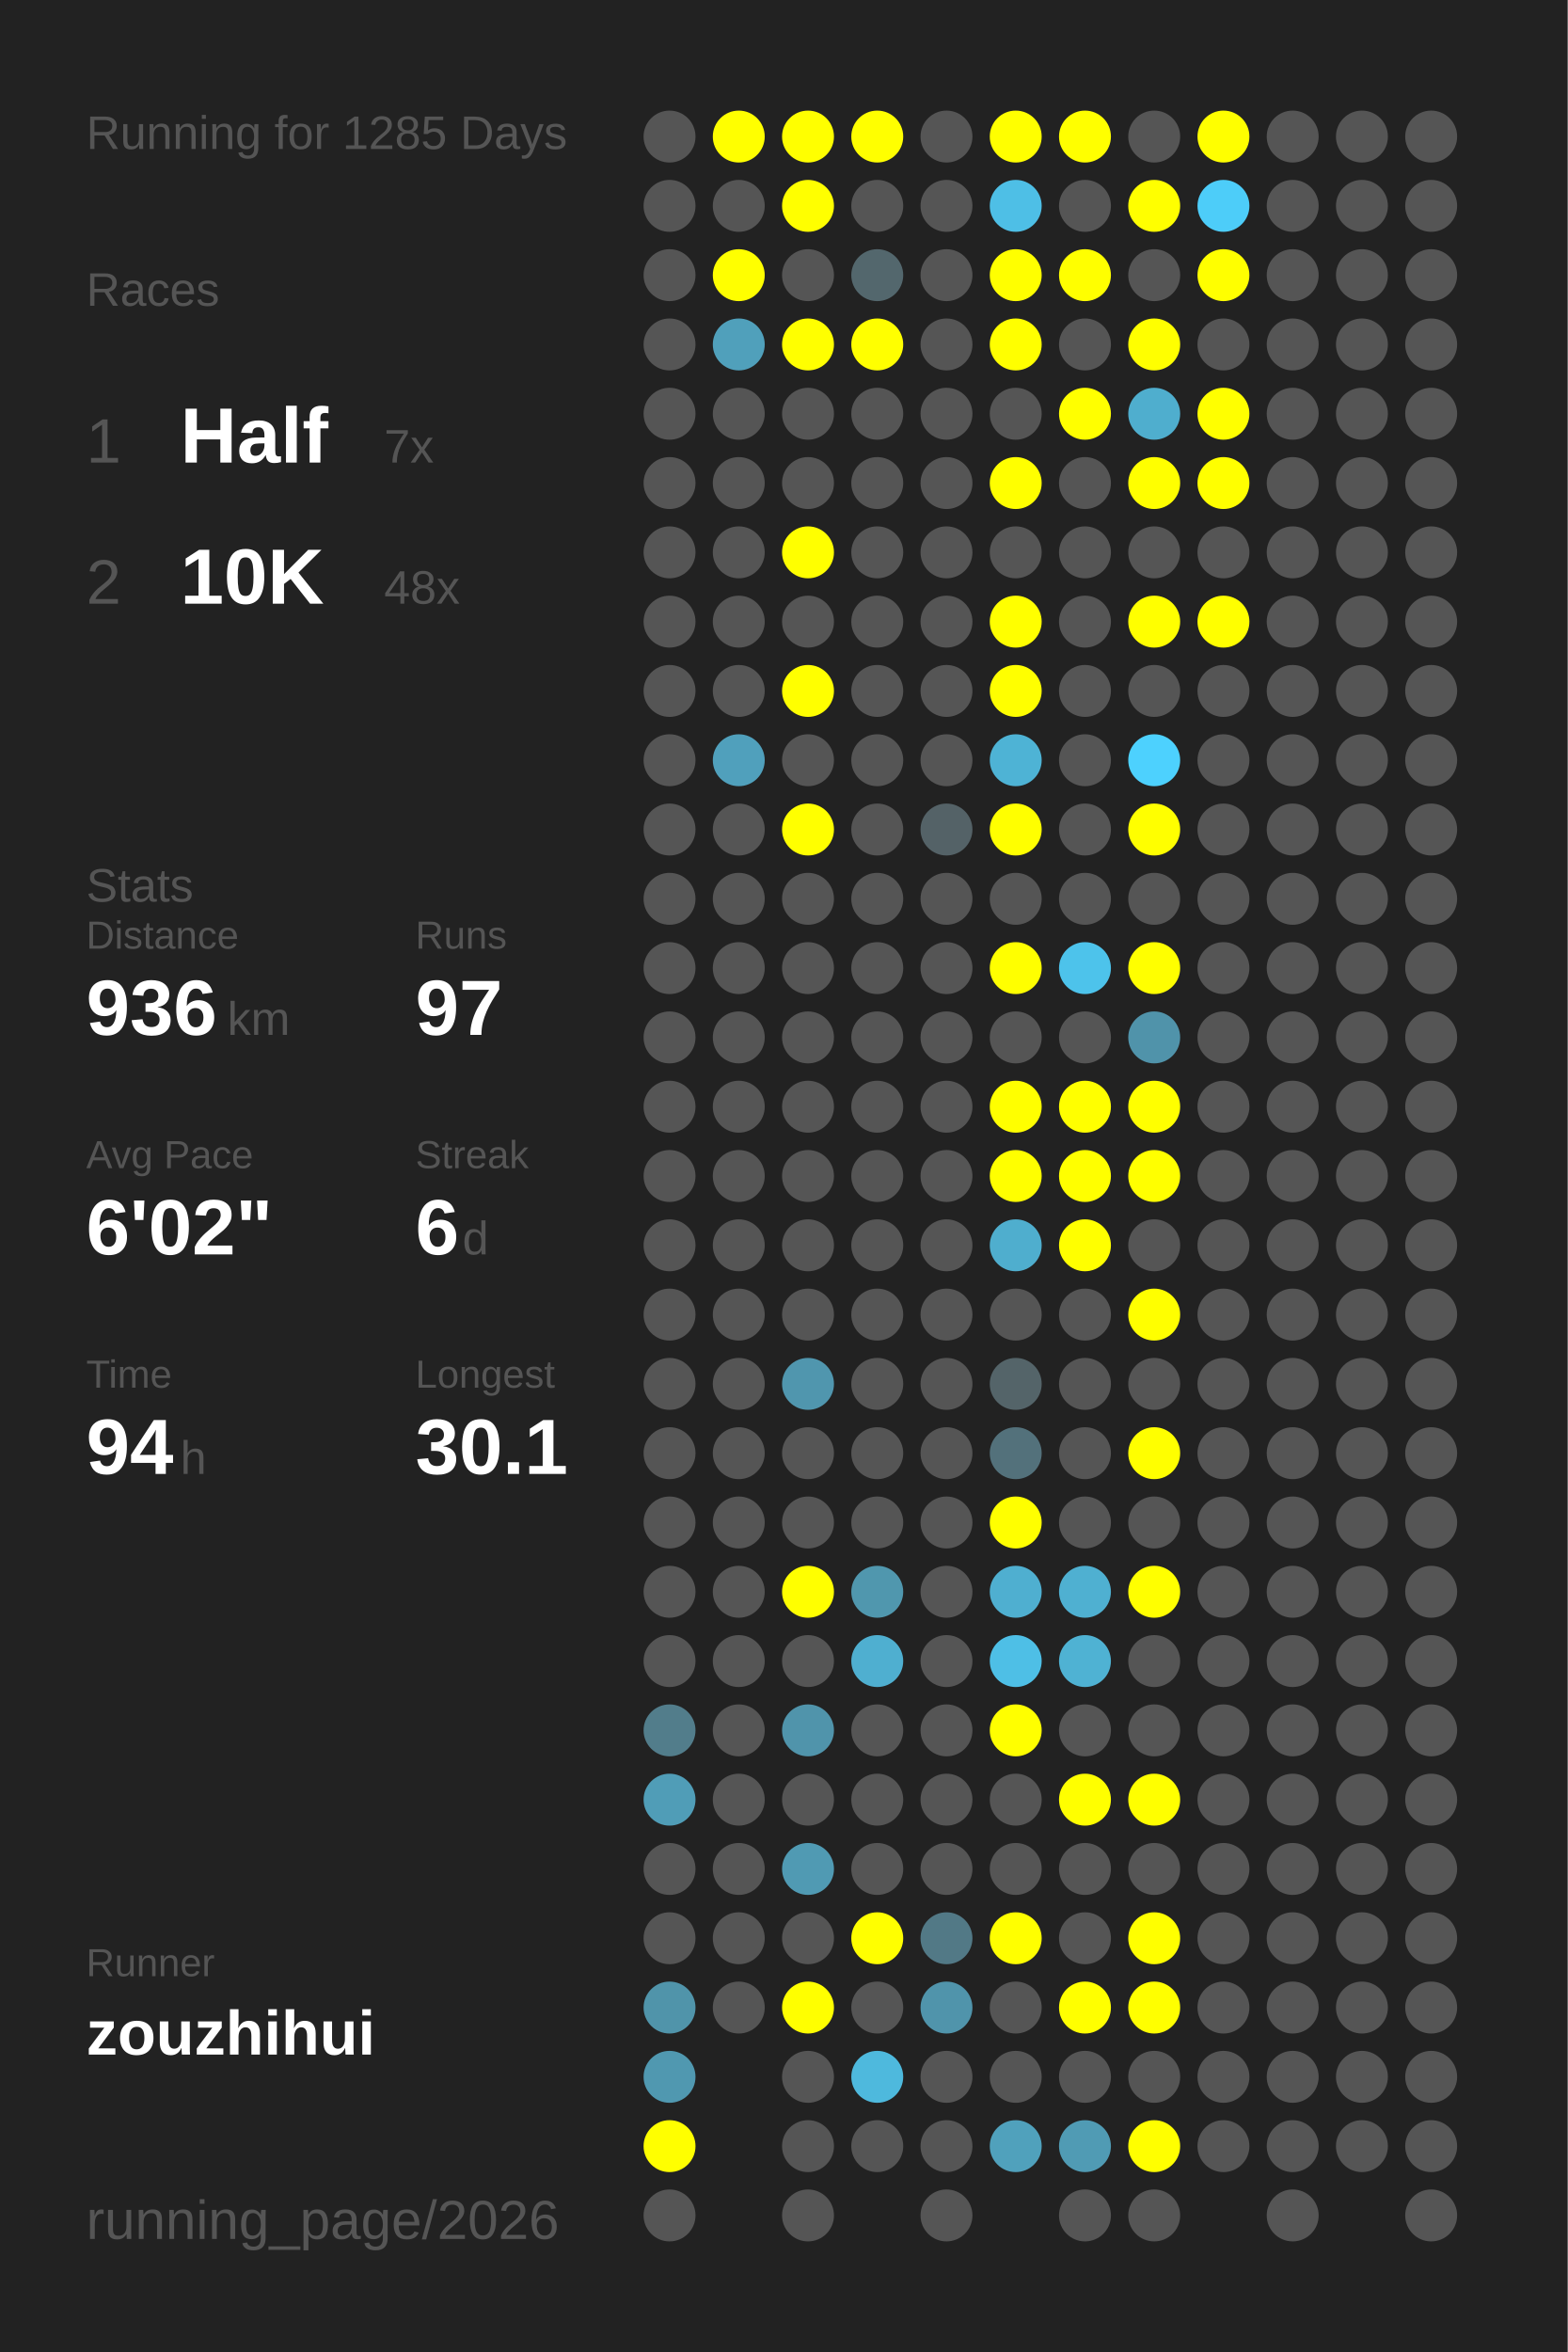
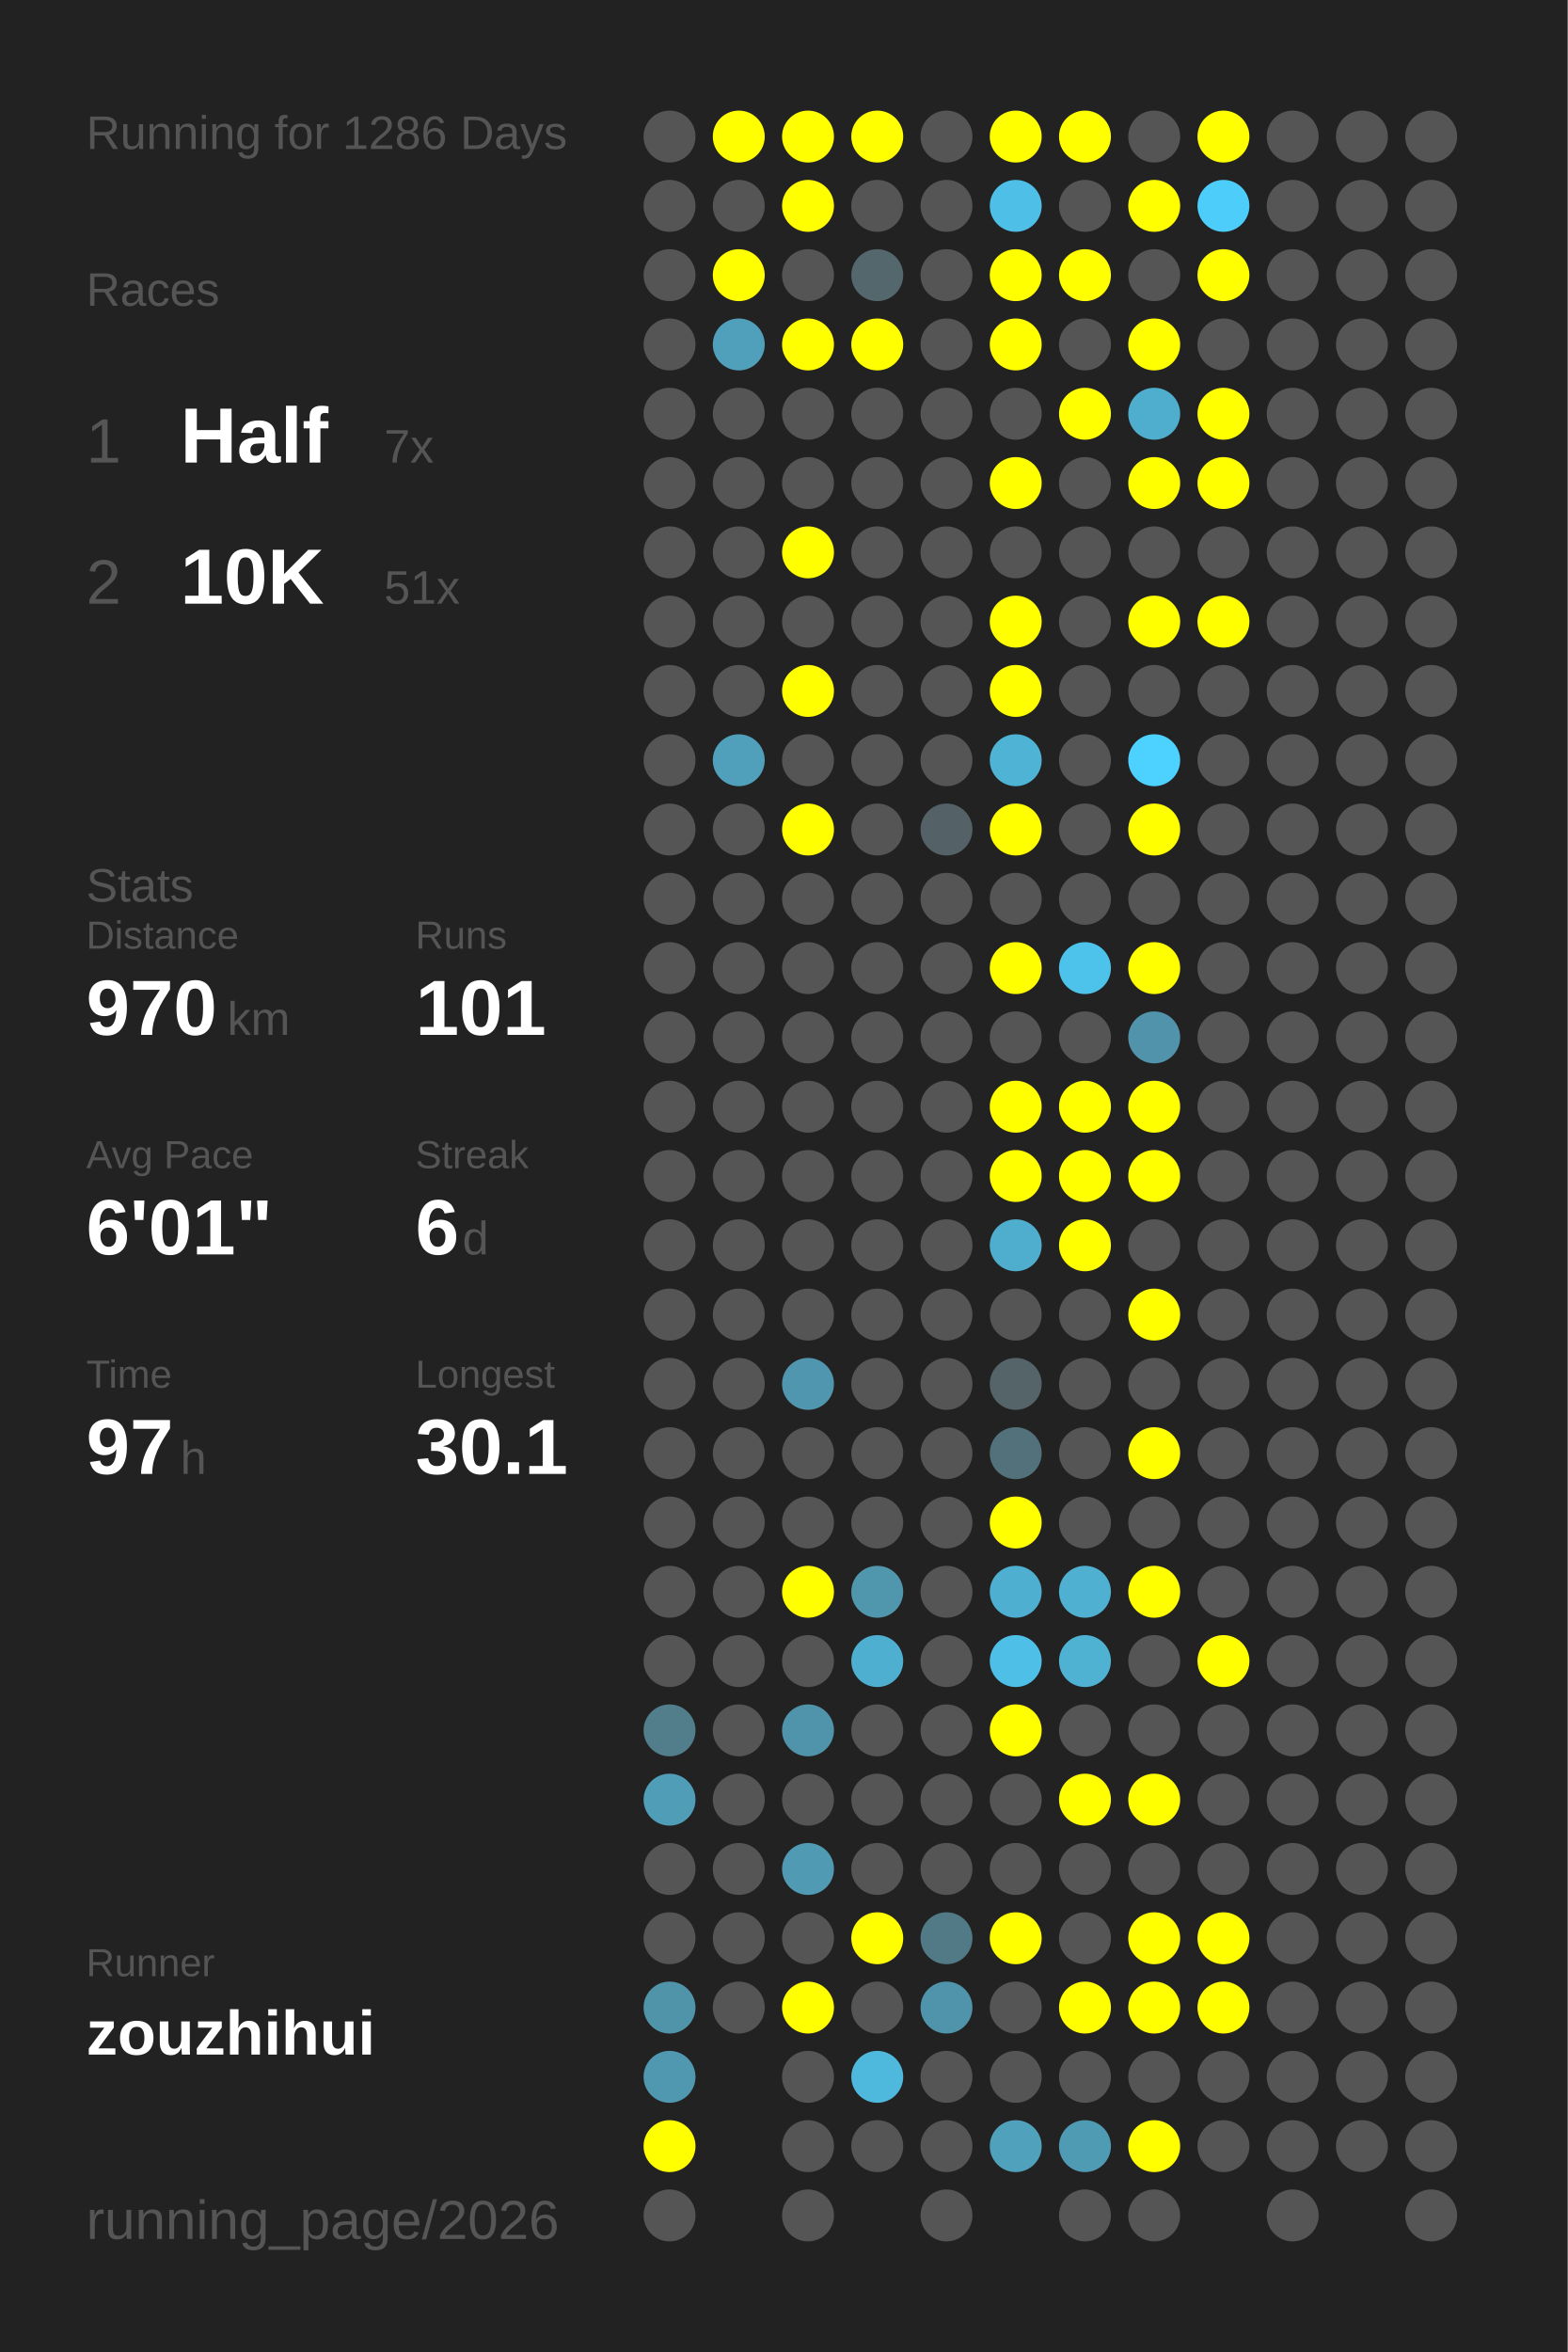
<svg xmlns="http://www.w3.org/2000/svg" baseProfile="full" height="300mm" version="1.1" viewBox="0,0,200,300" width="200mm">
  <defs />
  <rect fill="#222222" height="300" width="200" x="0" y="0" />
-   <text fill="#555555" style="font-size:6px; font-family:Arial;" x="11" y="19">Running for 1285 Days</text>
+   <text fill="#555555" style="font-size:6px; font-family:Arial;" x="11" y="19">Running for 1286 Days</text>
  <text fill="#555555" style="font-size:6px; font-family:Arial;" x="11" y="39">Races</text>
  <text fill="#555555" style="font-size:8px; font-family:Arial;" x="11" y="59">1</text>
  <text fill="#FFFFFF" style="font-size:10px; font-family:Arial; font-weight:bold;" x="23" y="59">Half</text>
  <text fill="#555555" style="font-size:6px; font-family:Arial;" x="49" y="59">7x</text>
  <text fill="#555555" style="font-size:8px; font-family:Arial;" x="11" y="77">2</text>
  <text fill="#FFFFFF" style="font-size:10px; font-family:Arial; font-weight:bold;" x="23" y="77">10K</text>
-   <text fill="#555555" style="font-size:6px; font-family:Arial;" x="49" y="77">48x</text>
+   <text fill="#555555" style="font-size:6px; font-family:Arial;" x="49" y="77">51x</text>
  <text fill="#555555" style="font-size:6px; font-family:Arial;" x="11" y="115">Stats</text>
  <text fill="#555555" style="font-size:5px; font-family:Arial;" x="11" y="121">Distance</text>
-   <text fill="#FFFFFF" style="font-size:10px; font-family:Arial; font-weight:bold;" x="11" y="132">936</text>
+   <text fill="#FFFFFF" style="font-size:10px; font-family:Arial; font-weight:bold;" x="11" y="132">970</text>
  <text fill="#555555" style="font-size:6px; font-family:Arial;" x="29" y="132">km</text>
  <text fill="#555555" style="font-size:5px; font-family:Arial;" x="53" y="121">Runs</text>
-   <text fill="#FFFFFF" style="font-size:10px; font-family:Arial; font-weight:bold;" x="53" y="132">97</text>
+   <text fill="#FFFFFF" style="font-size:10px; font-family:Arial; font-weight:bold;" x="53" y="132">101</text>
  <text fill="#555555" style="font-size:5px; font-family:Arial;" x="11" y="149">Avg Pace</text>
-   <text fill="#FFFFFF" style="font-size:10px; font-family:Arial; font-weight:bold;" x="11" y="160">6'02"</text>
+   <text fill="#FFFFFF" style="font-size:10px; font-family:Arial; font-weight:bold;" x="11" y="160">6'01"</text>
  <text fill="#555555" style="font-size:5px; font-family:Arial;" x="53" y="149">Streak</text>
  <text fill="#FFFFFF" style="font-size:10px; font-family:Arial; font-weight:bold;" x="53" y="160">6</text>
  <text fill="#555555" style="font-size:6px; font-family:Arial;" x="59" y="160">d</text>
  <text fill="#555555" style="font-size:5px; font-family:Arial;" x="11" y="177">Time</text>
-   <text fill="#FFFFFF" style="font-size:10px; font-family:Arial; font-weight:bold;" x="11" y="188">94</text>
+   <text fill="#FFFFFF" style="font-size:10px; font-family:Arial; font-weight:bold;" x="11" y="188">97</text>
  <text fill="#555555" style="font-size:6px; font-family:Arial;" x="23" y="188">h</text>
  <text fill="#555555" style="font-size:5px; font-family:Arial;" x="53" y="177">Longest</text>
  <text fill="#FFFFFF" style="font-size:10px; font-family:Arial; font-weight:bold;" x="53" y="188">30.1</text>
  <text fill="#555555" style="font-size:5px; font-family:Arial;" x="11" y="252.065">Runner</text>
  <text fill="#FFFFFF" style="font-size:8px; font-family:Arial; font-weight:bold;" x="11" y="262.065">zouzhihui</text>
  <text fill="#555555" style="font-size:7px; font-family:Arial;" x="11" y="285.581">running_page/2026</text>
  <circle cx="85.417" cy="17.419" fill="#555555" r="3.312" />
  <circle cx="85.417" cy="26.258" fill="#555555" r="3.312" />
  <circle cx="85.417" cy="35.097" fill="#555555" r="3.312" />
  <circle cx="85.417" cy="43.935" fill="#555555" r="3.312" />
  <circle cx="85.417" cy="52.774" fill="#555555" r="3.312" />
  <circle cx="85.417" cy="61.613" fill="#555555" r="3.312" />
  <circle cx="85.417" cy="70.452" fill="#555555" r="3.312" />
  <circle cx="85.417" cy="79.29" fill="#555555" r="3.312" />
  <circle cx="85.417" cy="88.129" fill="#555555" r="3.312" />
  <circle cx="85.417" cy="96.968" fill="#555555" r="3.312" />
  <circle cx="85.417" cy="105.806" fill="#555555" r="3.312" />
  <circle cx="85.417" cy="114.645" fill="#555555" r="3.312" />
  <circle cx="85.417" cy="123.484" fill="#555555" r="3.312" />
  <circle cx="85.417" cy="132.323" fill="#555555" r="3.312" />
  <circle cx="85.417" cy="141.161" fill="#555555" r="3.312" />
  <circle cx="85.417" cy="150" fill="#555555" r="3.312" />
  <circle cx="85.417" cy="158.839" fill="#555555" r="3.312" />
  <circle cx="85.417" cy="167.677" fill="#555555" r="3.312" />
  <circle cx="85.417" cy="176.516" fill="#555555" r="3.312" />
  <circle cx="85.417" cy="185.355" fill="#555555" r="3.312" />
  <circle cx="85.417" cy="194.194" fill="#555555" r="3.312" />
  <circle cx="85.417" cy="203.032" fill="#555555" r="3.312" />
  <circle cx="85.417" cy="211.871" fill="#555555" r="3.312" />
  <circle cx="85.417" cy="220.71" fill="#527d8b" r="3.312" />
  <circle cx="85.417" cy="229.548" fill="#509db7" r="3.312" />
  <circle cx="85.417" cy="238.387" fill="#555555" r="3.312" />
  <circle cx="85.417" cy="247.226" fill="#555555" r="3.312" />
  <circle cx="85.417" cy="256.065" fill="#5094aa" r="3.312" />
  <circle cx="85.417" cy="264.903" fill="#5098b0" r="3.312" />
  <circle cx="85.417" cy="273.742" fill="#FFFF00" r="3.312" />
  <circle cx="85.417" cy="282.581" fill="#555555" r="3.312" />
  <circle cx="94.25" cy="17.419" fill="#FFFF00" r="3.312" />
  <circle cx="94.25" cy="26.258" fill="#555555" r="3.312" />
  <circle cx="94.25" cy="35.097" fill="#FFFF00" r="3.312" />
  <circle cx="94.25" cy="43.935" fill="#50a0bb" r="3.312" />
  <circle cx="94.25" cy="52.774" fill="#555555" r="3.312" />
  <circle cx="94.25" cy="61.613" fill="#555555" r="3.312" />
  <circle cx="94.25" cy="70.452" fill="#555555" r="3.312" />
  <circle cx="94.25" cy="79.29" fill="#555555" r="3.312" />
  <circle cx="94.25" cy="88.129" fill="#555555" r="3.312" />
  <circle cx="94.25" cy="96.968" fill="#50a0bc" r="3.312" />
  <circle cx="94.25" cy="105.806" fill="#555555" r="3.312" />
  <circle cx="94.25" cy="114.645" fill="#555555" r="3.312" />
  <circle cx="94.25" cy="123.484" fill="#555555" r="3.312" />
  <circle cx="94.25" cy="132.323" fill="#555555" r="3.312" />
  <circle cx="94.25" cy="141.161" fill="#555555" r="3.312" />
  <circle cx="94.25" cy="150" fill="#555555" r="3.312" />
  <circle cx="94.25" cy="158.839" fill="#555555" r="3.312" />
  <circle cx="94.25" cy="167.677" fill="#555555" r="3.312" />
  <circle cx="94.25" cy="176.516" fill="#555555" r="3.312" />
  <circle cx="94.25" cy="185.355" fill="#555555" r="3.312" />
  <circle cx="94.25" cy="194.194" fill="#555555" r="3.312" />
  <circle cx="94.25" cy="203.032" fill="#555555" r="3.312" />
  <circle cx="94.25" cy="211.871" fill="#555555" r="3.312" />
  <circle cx="94.25" cy="220.71" fill="#555555" r="3.312" />
  <circle cx="94.25" cy="229.548" fill="#555555" r="3.312" />
  <circle cx="94.25" cy="238.387" fill="#555555" r="3.312" />
  <circle cx="94.25" cy="247.226" fill="#555555" r="3.312" />
  <circle cx="94.25" cy="256.065" fill="#555555" r="3.312" />
  <circle cx="103.083" cy="17.419" fill="#FFFF00" r="3.312" />
  <circle cx="103.083" cy="26.258" fill="#FFFF00" r="3.312" />
  <circle cx="103.083" cy="35.097" fill="#555555" r="3.312" />
  <circle cx="103.083" cy="43.935" fill="#FFFF00" r="3.312" />
  <circle cx="103.083" cy="52.774" fill="#555555" r="3.312" />
  <circle cx="103.083" cy="61.613" fill="#555555" r="3.312" />
  <circle cx="103.083" cy="70.452" fill="#FFFF00" r="3.312" />
  <circle cx="103.083" cy="79.29" fill="#555555" r="3.312" />
  <circle cx="103.083" cy="88.129" fill="#FFFF00" r="3.312" />
  <circle cx="103.083" cy="96.968" fill="#555555" r="3.312" />
  <circle cx="103.083" cy="105.806" fill="#FFFF00" r="3.312" />
  <circle cx="103.083" cy="114.645" fill="#555555" r="3.312" />
  <circle cx="103.083" cy="123.484" fill="#555555" r="3.312" />
  <circle cx="103.083" cy="132.323" fill="#555555" r="3.312" />
  <circle cx="103.083" cy="141.161" fill="#555555" r="3.312" />
  <circle cx="103.083" cy="150" fill="#555555" r="3.312" />
  <circle cx="103.083" cy="158.839" fill="#555555" r="3.312" />
  <circle cx="103.083" cy="167.677" fill="#555555" r="3.312" />
  <circle cx="103.083" cy="176.516" fill="#5096ae" r="3.312" />
  <circle cx="103.083" cy="185.355" fill="#555555" r="3.312" />
  <circle cx="103.083" cy="194.194" fill="#555555" r="3.312" />
  <circle cx="103.083" cy="203.032" fill="#FFFF00" r="3.312" />
  <circle cx="103.083" cy="211.871" fill="#555555" r="3.312" />
  <circle cx="103.083" cy="220.71" fill="#5094ab" r="3.312" />
  <circle cx="103.083" cy="229.548" fill="#555555" r="3.312" />
  <circle cx="103.083" cy="238.387" fill="#509ab3" r="3.312" />
  <circle cx="103.083" cy="247.226" fill="#555555" r="3.312" />
  <circle cx="103.083" cy="256.065" fill="#FFFF00" r="3.312" />
  <circle cx="103.083" cy="264.903" fill="#555555" r="3.312" />
  <circle cx="103.083" cy="273.742" fill="#555555" r="3.312" />
  <circle cx="103.083" cy="282.581" fill="#555555" r="3.312" />
  <circle cx="111.917" cy="17.419" fill="#FFFF00" r="3.312" />
  <circle cx="111.917" cy="26.258" fill="#555555" r="3.312" />
  <circle cx="111.917" cy="35.097" fill="#53676d" r="3.312" />
  <circle cx="111.917" cy="43.935" fill="#FFFF00" r="3.312" />
  <circle cx="111.917" cy="52.774" fill="#555555" r="3.312" />
  <circle cx="111.917" cy="61.613" fill="#555555" r="3.312" />
  <circle cx="111.917" cy="70.452" fill="#555555" r="3.312" />
  <circle cx="111.917" cy="79.29" fill="#555555" r="3.312" />
  <circle cx="111.917" cy="88.129" fill="#555555" r="3.312" />
  <circle cx="111.917" cy="96.968" fill="#555555" r="3.312" />
  <circle cx="111.917" cy="105.806" fill="#555555" r="3.312" />
  <circle cx="111.917" cy="114.645" fill="#555555" r="3.312" />
  <circle cx="111.917" cy="123.484" fill="#555555" r="3.312" />
  <circle cx="111.917" cy="132.323" fill="#555555" r="3.312" />
  <circle cx="111.917" cy="141.161" fill="#555555" r="3.312" />
  <circle cx="111.917" cy="150" fill="#555555" r="3.312" />
  <circle cx="111.917" cy="158.839" fill="#555555" r="3.312" />
  <circle cx="111.917" cy="167.677" fill="#555555" r="3.312" />
  <circle cx="111.917" cy="176.516" fill="#555555" r="3.312" />
  <circle cx="111.917" cy="185.355" fill="#555555" r="3.312" />
  <circle cx="111.917" cy="194.194" fill="#555555" r="3.312" />
  <circle cx="111.917" cy="203.032" fill="#5097ae" r="3.312" />
  <circle cx="111.917" cy="211.871" fill="#4fafd0" r="3.312" />
  <circle cx="111.917" cy="220.71" fill="#555555" r="3.312" />
  <circle cx="111.917" cy="229.548" fill="#555555" r="3.312" />
  <circle cx="111.917" cy="238.387" fill="#555555" r="3.312" />
  <circle cx="111.917" cy="247.226" fill="#FFFF00" r="3.312" />
  <circle cx="111.917" cy="256.065" fill="#555555" r="3.312" />
  <circle cx="111.917" cy="264.903" fill="#4eb9dd" r="3.312" />
  <circle cx="111.917" cy="273.742" fill="#555555" r="3.312" />
  <circle cx="120.75" cy="17.419" fill="#555555" r="3.312" />
  <circle cx="120.75" cy="26.258" fill="#555555" r="3.312" />
  <circle cx="120.75" cy="35.097" fill="#555555" r="3.312" />
  <circle cx="120.75" cy="43.935" fill="#555555" r="3.312" />
  <circle cx="120.75" cy="52.774" fill="#555555" r="3.312" />
  <circle cx="120.75" cy="61.613" fill="#555555" r="3.312" />
  <circle cx="120.75" cy="70.452" fill="#555555" r="3.312" />
  <circle cx="120.75" cy="79.29" fill="#555555" r="3.312" />
  <circle cx="120.75" cy="88.129" fill="#555555" r="3.312" />
  <circle cx="120.75" cy="96.968" fill="#555555" r="3.312" />
  <circle cx="120.75" cy="105.806" fill="#546267" r="3.312" />
  <circle cx="120.75" cy="114.645" fill="#555555" r="3.312" />
  <circle cx="120.75" cy="123.484" fill="#555555" r="3.312" />
  <circle cx="120.75" cy="132.323" fill="#555555" r="3.312" />
  <circle cx="120.75" cy="141.161" fill="#555555" r="3.312" />
  <circle cx="120.75" cy="150" fill="#555555" r="3.312" />
  <circle cx="120.75" cy="158.839" fill="#555555" r="3.312" />
  <circle cx="120.75" cy="167.677" fill="#555555" r="3.312" />
  <circle cx="120.75" cy="176.516" fill="#555555" r="3.312" />
  <circle cx="120.75" cy="185.355" fill="#555555" r="3.312" />
  <circle cx="120.75" cy="194.194" fill="#555555" r="3.312" />
  <circle cx="120.75" cy="203.032" fill="#555555" r="3.312" />
  <circle cx="120.75" cy="211.871" fill="#555555" r="3.312" />
  <circle cx="120.75" cy="220.71" fill="#555555" r="3.312" />
  <circle cx="120.75" cy="229.548" fill="#555555" r="3.312" />
  <circle cx="120.75" cy="238.387" fill="#555555" r="3.312" />
  <circle cx="120.75" cy="247.226" fill="#527986" r="3.312" />
  <circle cx="120.75" cy="256.065" fill="#5094ab" r="3.312" />
  <circle cx="120.75" cy="264.903" fill="#555555" r="3.312" />
  <circle cx="120.75" cy="273.742" fill="#555555" r="3.312" />
  <circle cx="120.75" cy="282.581" fill="#555555" r="3.312" />
  <circle cx="129.583" cy="17.419" fill="#FFFF00" r="3.312" />
  <circle cx="129.583" cy="26.258" fill="#4ebfe6" r="3.312" />
  <circle cx="129.583" cy="35.097" fill="#FFFF00" r="3.312" />
  <circle cx="129.583" cy="43.935" fill="#FFFF00" r="3.312" />
  <circle cx="129.583" cy="52.774" fill="#555555" r="3.312" />
  <circle cx="129.583" cy="61.613" fill="#FFFF00" r="3.312" />
  <circle cx="129.583" cy="70.452" fill="#555555" r="3.312" />
  <circle cx="129.583" cy="79.29" fill="#FFFF00" r="3.312" />
  <circle cx="129.583" cy="88.129" fill="#FFFF00" r="3.312" />
  <circle cx="129.583" cy="96.968" fill="#4eb3d5" r="3.312" />
  <circle cx="129.583" cy="105.806" fill="#FFFF00" r="3.312" />
  <circle cx="129.583" cy="114.645" fill="#555555" r="3.312" />
  <circle cx="129.583" cy="123.484" fill="#FFFF00" r="3.312" />
  <circle cx="129.583" cy="132.323" fill="#555555" r="3.312" />
  <circle cx="129.583" cy="141.161" fill="#FFFF00" r="3.312" />
  <circle cx="129.583" cy="150" fill="#FFFF00" r="3.312" />
  <circle cx="129.583" cy="158.839" fill="#4faece" r="3.312" />
  <circle cx="129.583" cy="167.677" fill="#555555" r="3.312" />
  <circle cx="129.583" cy="176.516" fill="#546469" r="3.312" />
  <circle cx="129.583" cy="185.355" fill="#53717b" r="3.312" />
  <circle cx="129.583" cy="194.194" fill="#FFFF00" r="3.312" />
  <circle cx="129.583" cy="203.032" fill="#4fafd0" r="3.312" />
  <circle cx="129.583" cy="211.871" fill="#4ebfe6" r="3.312" />
  <circle cx="129.583" cy="220.71" fill="#FFFF00" r="3.312" />
  <circle cx="129.583" cy="229.548" fill="#555555" r="3.312" />
  <circle cx="129.583" cy="238.387" fill="#555555" r="3.312" />
  <circle cx="129.583" cy="247.226" fill="#FFFF00" r="3.312" />
  <circle cx="129.583" cy="256.065" fill="#555555" r="3.312" />
  <circle cx="129.583" cy="264.903" fill="#555555" r="3.312" />
  <circle cx="129.583" cy="273.742" fill="#50a1bc" r="3.312" />
  <circle cx="138.417" cy="17.419" fill="#FFFF00" r="3.312" />
  <circle cx="138.417" cy="26.258" fill="#555555" r="3.312" />
  <circle cx="138.417" cy="35.097" fill="#FFFF00" r="3.312" />
  <circle cx="138.417" cy="43.935" fill="#555555" r="3.312" />
  <circle cx="138.417" cy="52.774" fill="#FFFF00" r="3.312" />
  <circle cx="138.417" cy="61.613" fill="#555555" r="3.312" />
  <circle cx="138.417" cy="70.452" fill="#555555" r="3.312" />
  <circle cx="138.417" cy="79.29" fill="#555555" r="3.312" />
  <circle cx="138.417" cy="88.129" fill="#555555" r="3.312" />
  <circle cx="138.417" cy="96.968" fill="#555555" r="3.312" />
  <circle cx="138.417" cy="105.806" fill="#555555" r="3.312" />
  <circle cx="138.417" cy="114.645" fill="#555555" r="3.312" />
  <circle cx="138.417" cy="123.484" fill="#4dc3eb" r="3.312" />
  <circle cx="138.417" cy="132.323" fill="#555555" r="3.312" />
  <circle cx="138.417" cy="141.161" fill="#FFFF00" r="3.312" />
  <circle cx="138.417" cy="150" fill="#FFFF00" r="3.312" />
  <circle cx="138.417" cy="158.839" fill="#FFFF00" r="3.312" />
  <circle cx="138.417" cy="167.677" fill="#555555" r="3.312" />
  <circle cx="138.417" cy="176.516" fill="#555555" r="3.312" />
  <circle cx="138.417" cy="185.355" fill="#555555" r="3.312" />
  <circle cx="138.417" cy="194.194" fill="#555555" r="3.312" />
  <circle cx="138.417" cy="203.032" fill="#4fb0d1" r="3.312" />
  <circle cx="138.417" cy="211.871" fill="#4fb2d3" r="3.312" />
  <circle cx="138.417" cy="220.71" fill="#555555" r="3.312" />
  <circle cx="138.417" cy="229.548" fill="#FFFF00" r="3.312" />
  <circle cx="138.417" cy="238.387" fill="#555555" r="3.312" />
  <circle cx="138.417" cy="247.226" fill="#555555" r="3.312" />
  <circle cx="138.417" cy="256.065" fill="#FFFF00" r="3.312" />
  <circle cx="138.417" cy="264.903" fill="#555555" r="3.312" />
  <circle cx="138.417" cy="273.742" fill="#509bb4" r="3.312" />
  <circle cx="138.417" cy="282.581" fill="#555555" r="3.312" />
  <circle cx="147.25" cy="17.419" fill="#555555" r="3.312" />
  <circle cx="147.25" cy="26.258" fill="#FFFF00" r="3.312" />
  <circle cx="147.25" cy="35.097" fill="#555555" r="3.312" />
  <circle cx="147.25" cy="43.935" fill="#FFFF00" r="3.312" />
  <circle cx="147.25" cy="52.774" fill="#4faece" r="3.312" />
  <circle cx="147.25" cy="61.613" fill="#FFFF00" r="3.312" />
  <circle cx="147.25" cy="70.452" fill="#555555" r="3.312" />
  <circle cx="147.25" cy="79.29" fill="#FFFF00" r="3.312" />
  <circle cx="147.25" cy="88.129" fill="#555555" r="3.312" />
  <circle cx="147.25" cy="96.968" fill="#4dd1fe" r="3.312" />
  <circle cx="147.25" cy="105.806" fill="#FFFF00" r="3.312" />
  <circle cx="147.25" cy="114.645" fill="#555555" r="3.312" />
  <circle cx="147.25" cy="123.484" fill="#FFFF00" r="3.312" />
  <circle cx="147.25" cy="132.323" fill="#5093aa" r="3.312" />
  <circle cx="147.25" cy="141.161" fill="#FFFF00" r="3.312" />
  <circle cx="147.25" cy="150" fill="#FFFF00" r="3.312" />
  <circle cx="147.25" cy="158.839" fill="#555555" r="3.312" />
  <circle cx="147.25" cy="167.677" fill="#FFFF00" r="3.312" />
  <circle cx="147.25" cy="176.516" fill="#555555" r="3.312" />
  <circle cx="147.25" cy="185.355" fill="#FFFF00" r="3.312" />
  <circle cx="147.25" cy="194.194" fill="#555555" r="3.312" />
  <circle cx="147.25" cy="203.032" fill="#FFFF00" r="3.312" />
  <circle cx="147.25" cy="211.871" fill="#555555" r="3.312" />
  <circle cx="147.25" cy="220.71" fill="#555555" r="3.312" />
  <circle cx="147.25" cy="229.548" fill="#FFFF00" r="3.312" />
  <circle cx="147.25" cy="238.387" fill="#555555" r="3.312" />
  <circle cx="147.25" cy="247.226" fill="#FFFF00" r="3.312" />
  <circle cx="147.25" cy="256.065" fill="#FFFF00" r="3.312" />
  <circle cx="147.25" cy="264.903" fill="#555555" r="3.312" />
  <circle cx="147.25" cy="273.742" fill="#FFFF00" r="3.312" />
  <circle cx="147.25" cy="282.581" fill="#555555" r="3.312" />
  <circle cx="156.083" cy="17.419" fill="#FFFF00" r="3.312" />
  <circle cx="156.083" cy="26.258" fill="#4dcdf9" r="3.312" />
  <circle cx="156.083" cy="35.097" fill="#FFFF00" r="3.312" />
  <circle cx="156.083" cy="43.935" fill="#555555" r="3.312" />
  <circle cx="156.083" cy="52.774" fill="#FFFF00" r="3.312" />
  <circle cx="156.083" cy="61.613" fill="#FFFF00" r="3.312" />
  <circle cx="156.083" cy="70.452" fill="#555555" r="3.312" />
  <circle cx="156.083" cy="79.29" fill="#FFFF00" r="3.312" />
  <circle cx="156.083" cy="88.129" fill="#555555" r="3.312" />
  <circle cx="156.083" cy="96.968" fill="#555555" r="3.312" />
  <circle cx="156.083" cy="105.806" fill="#555555" r="3.312" />
  <circle cx="156.083" cy="114.645" fill="#555555" r="3.312" />
  <circle cx="156.083" cy="123.484" fill="#555555" r="3.312" />
  <circle cx="156.083" cy="132.323" fill="#555555" r="3.312" />
  <circle cx="156.083" cy="141.161" fill="#555555" r="3.312" />
  <circle cx="156.083" cy="150" fill="#555555" r="3.312" />
  <circle cx="156.083" cy="158.839" fill="#555555" r="3.312" />
  <circle cx="156.083" cy="167.677" fill="#555555" r="3.312" />
  <circle cx="156.083" cy="176.516" fill="#555555" r="3.312" />
  <circle cx="156.083" cy="185.355" fill="#555555" r="3.312" />
  <circle cx="156.083" cy="194.194" fill="#555555" r="3.312" />
  <circle cx="156.083" cy="203.032" fill="#555555" r="3.312" />
-   <circle cx="156.083" cy="211.871" fill="#555555" r="3.312" />
+   <circle cx="156.083" cy="211.871" fill="#FFFF00" r="3.312" />
  <circle cx="156.083" cy="220.71" fill="#555555" r="3.312" />
  <circle cx="156.083" cy="229.548" fill="#555555" r="3.312" />
  <circle cx="156.083" cy="238.387" fill="#555555" r="3.312" />
-   <circle cx="156.083" cy="247.226" fill="#555555" r="3.312" />
-   <circle cx="156.083" cy="256.065" fill="#555555" r="3.312" />
+   <circle cx="156.083" cy="247.226" fill="#FFFF00" r="3.312" />
+   <circle cx="156.083" cy="256.065" fill="#FFFF00" r="3.312" />
  <circle cx="156.083" cy="264.903" fill="#555555" r="3.312" />
  <circle cx="156.083" cy="273.742" fill="#555555" r="3.312" />
  <circle cx="164.917" cy="17.419" fill="#555555" r="3.312" />
  <circle cx="164.917" cy="26.258" fill="#555555" r="3.312" />
  <circle cx="164.917" cy="35.097" fill="#555555" r="3.312" />
  <circle cx="164.917" cy="43.935" fill="#555555" r="3.312" />
  <circle cx="164.917" cy="52.774" fill="#555555" r="3.312" />
  <circle cx="164.917" cy="61.613" fill="#555555" r="3.312" />
  <circle cx="164.917" cy="70.452" fill="#555555" r="3.312" />
  <circle cx="164.917" cy="79.29" fill="#555555" r="3.312" />
  <circle cx="164.917" cy="88.129" fill="#555555" r="3.312" />
  <circle cx="164.917" cy="96.968" fill="#555555" r="3.312" />
  <circle cx="164.917" cy="105.806" fill="#555555" r="3.312" />
  <circle cx="164.917" cy="114.645" fill="#555555" r="3.312" />
  <circle cx="164.917" cy="123.484" fill="#555555" r="3.312" />
  <circle cx="164.917" cy="132.323" fill="#555555" r="3.312" />
  <circle cx="164.917" cy="141.161" fill="#555555" r="3.312" />
  <circle cx="164.917" cy="150" fill="#555555" r="3.312" />
  <circle cx="164.917" cy="158.839" fill="#555555" r="3.312" />
  <circle cx="164.917" cy="167.677" fill="#555555" r="3.312" />
  <circle cx="164.917" cy="176.516" fill="#555555" r="3.312" />
  <circle cx="164.917" cy="185.355" fill="#555555" r="3.312" />
  <circle cx="164.917" cy="194.194" fill="#555555" r="3.312" />
  <circle cx="164.917" cy="203.032" fill="#555555" r="3.312" />
  <circle cx="164.917" cy="211.871" fill="#555555" r="3.312" />
  <circle cx="164.917" cy="220.71" fill="#555555" r="3.312" />
  <circle cx="164.917" cy="229.548" fill="#555555" r="3.312" />
  <circle cx="164.917" cy="238.387" fill="#555555" r="3.312" />
  <circle cx="164.917" cy="247.226" fill="#555555" r="3.312" />
  <circle cx="164.917" cy="256.065" fill="#555555" r="3.312" />
  <circle cx="164.917" cy="264.903" fill="#555555" r="3.312" />
  <circle cx="164.917" cy="273.742" fill="#555555" r="3.312" />
  <circle cx="164.917" cy="282.581" fill="#555555" r="3.312" />
  <circle cx="173.75" cy="17.419" fill="#555555" r="3.312" />
  <circle cx="173.75" cy="26.258" fill="#555555" r="3.312" />
  <circle cx="173.75" cy="35.097" fill="#555555" r="3.312" />
  <circle cx="173.75" cy="43.935" fill="#555555" r="3.312" />
  <circle cx="173.75" cy="52.774" fill="#555555" r="3.312" />
  <circle cx="173.75" cy="61.613" fill="#555555" r="3.312" />
  <circle cx="173.75" cy="70.452" fill="#555555" r="3.312" />
  <circle cx="173.75" cy="79.29" fill="#555555" r="3.312" />
  <circle cx="173.75" cy="88.129" fill="#555555" r="3.312" />
  <circle cx="173.75" cy="96.968" fill="#555555" r="3.312" />
  <circle cx="173.75" cy="105.806" fill="#555555" r="3.312" />
  <circle cx="173.75" cy="114.645" fill="#555555" r="3.312" />
  <circle cx="173.75" cy="123.484" fill="#555555" r="3.312" />
  <circle cx="173.75" cy="132.323" fill="#555555" r="3.312" />
  <circle cx="173.75" cy="141.161" fill="#555555" r="3.312" />
  <circle cx="173.75" cy="150" fill="#555555" r="3.312" />
  <circle cx="173.75" cy="158.839" fill="#555555" r="3.312" />
  <circle cx="173.75" cy="167.677" fill="#555555" r="3.312" />
  <circle cx="173.75" cy="176.516" fill="#555555" r="3.312" />
  <circle cx="173.75" cy="185.355" fill="#555555" r="3.312" />
  <circle cx="173.75" cy="194.194" fill="#555555" r="3.312" />
  <circle cx="173.75" cy="203.032" fill="#555555" r="3.312" />
  <circle cx="173.75" cy="211.871" fill="#555555" r="3.312" />
  <circle cx="173.75" cy="220.71" fill="#555555" r="3.312" />
  <circle cx="173.75" cy="229.548" fill="#555555" r="3.312" />
  <circle cx="173.75" cy="238.387" fill="#555555" r="3.312" />
  <circle cx="173.75" cy="247.226" fill="#555555" r="3.312" />
  <circle cx="173.75" cy="256.065" fill="#555555" r="3.312" />
  <circle cx="173.75" cy="264.903" fill="#555555" r="3.312" />
  <circle cx="173.75" cy="273.742" fill="#555555" r="3.312" />
  <circle cx="182.583" cy="17.419" fill="#555555" r="3.312" />
  <circle cx="182.583" cy="26.258" fill="#555555" r="3.312" />
  <circle cx="182.583" cy="35.097" fill="#555555" r="3.312" />
  <circle cx="182.583" cy="43.935" fill="#555555" r="3.312" />
  <circle cx="182.583" cy="52.774" fill="#555555" r="3.312" />
  <circle cx="182.583" cy="61.613" fill="#555555" r="3.312" />
  <circle cx="182.583" cy="70.452" fill="#555555" r="3.312" />
  <circle cx="182.583" cy="79.29" fill="#555555" r="3.312" />
  <circle cx="182.583" cy="88.129" fill="#555555" r="3.312" />
  <circle cx="182.583" cy="96.968" fill="#555555" r="3.312" />
  <circle cx="182.583" cy="105.806" fill="#555555" r="3.312" />
  <circle cx="182.583" cy="114.645" fill="#555555" r="3.312" />
  <circle cx="182.583" cy="123.484" fill="#555555" r="3.312" />
  <circle cx="182.583" cy="132.323" fill="#555555" r="3.312" />
  <circle cx="182.583" cy="141.161" fill="#555555" r="3.312" />
  <circle cx="182.583" cy="150" fill="#555555" r="3.312" />
  <circle cx="182.583" cy="158.839" fill="#555555" r="3.312" />
  <circle cx="182.583" cy="167.677" fill="#555555" r="3.312" />
  <circle cx="182.583" cy="176.516" fill="#555555" r="3.312" />
  <circle cx="182.583" cy="185.355" fill="#555555" r="3.312" />
  <circle cx="182.583" cy="194.194" fill="#555555" r="3.312" />
  <circle cx="182.583" cy="203.032" fill="#555555" r="3.312" />
  <circle cx="182.583" cy="211.871" fill="#555555" r="3.312" />
  <circle cx="182.583" cy="220.71" fill="#555555" r="3.312" />
  <circle cx="182.583" cy="229.548" fill="#555555" r="3.312" />
  <circle cx="182.583" cy="238.387" fill="#555555" r="3.312" />
  <circle cx="182.583" cy="247.226" fill="#555555" r="3.312" />
  <circle cx="182.583" cy="256.065" fill="#555555" r="3.312" />
  <circle cx="182.583" cy="264.903" fill="#555555" r="3.312" />
  <circle cx="182.583" cy="273.742" fill="#555555" r="3.312" />
  <circle cx="182.583" cy="282.581" fill="#555555" r="3.312" />
</svg>
